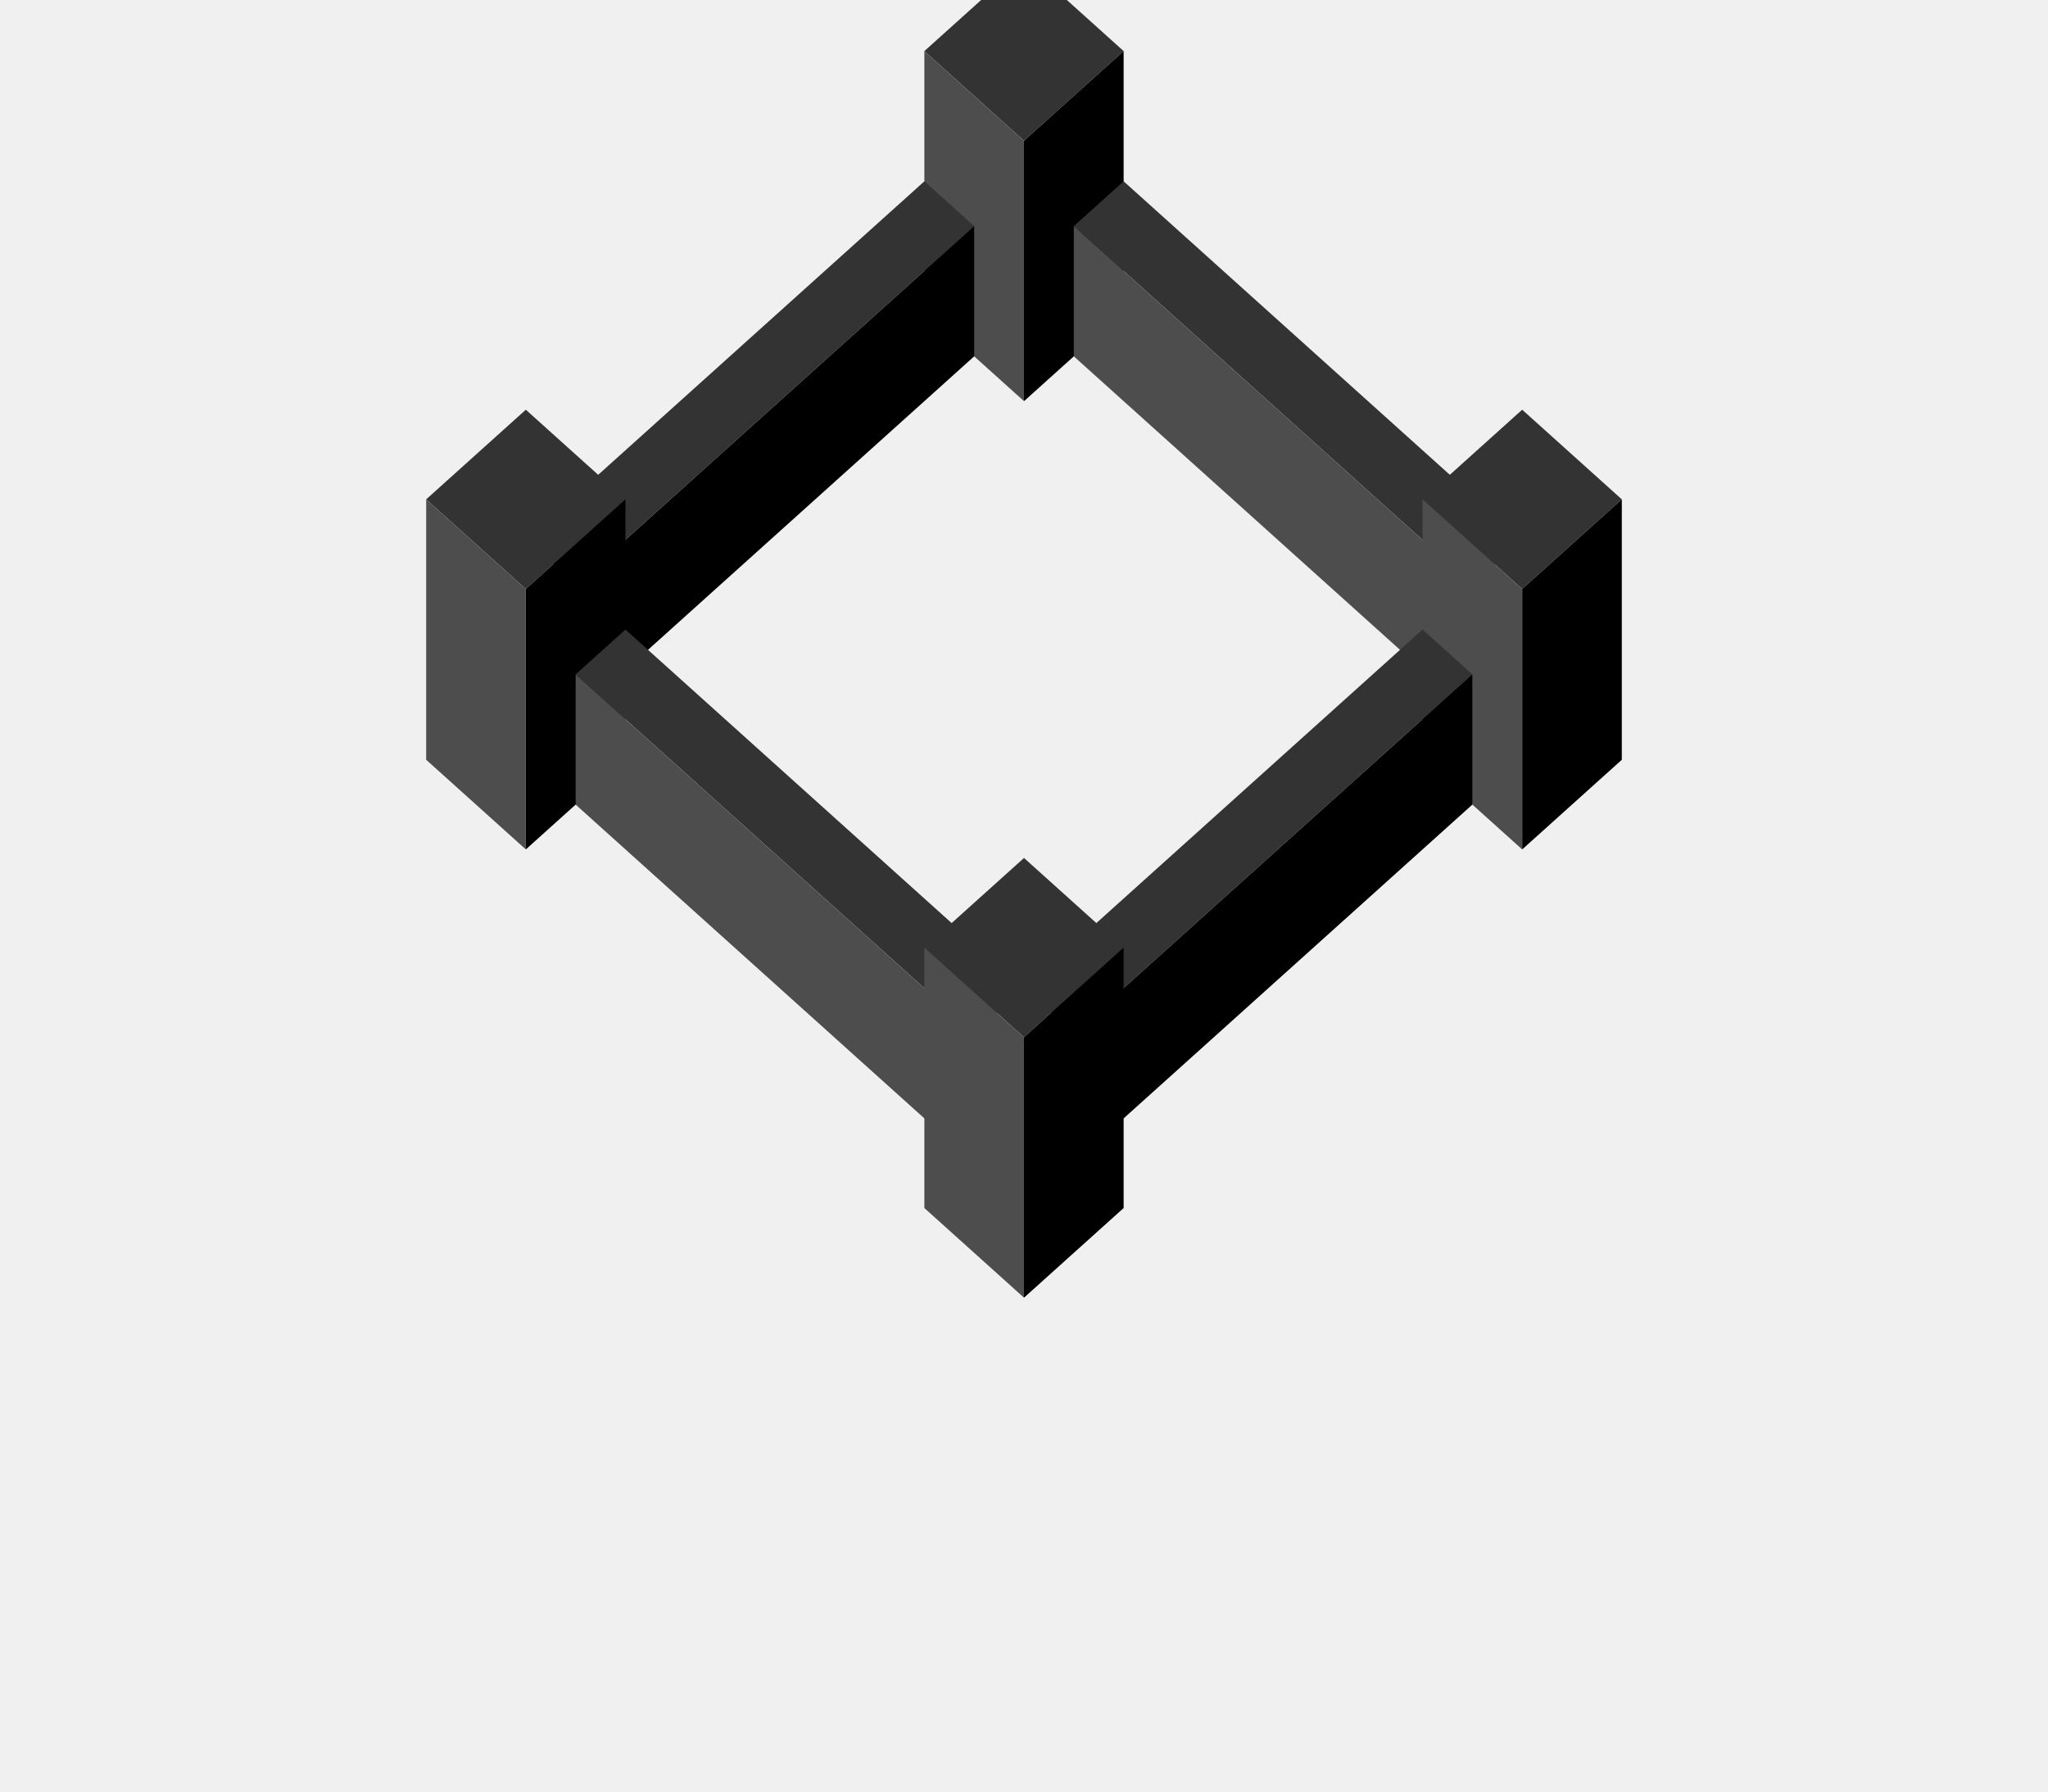
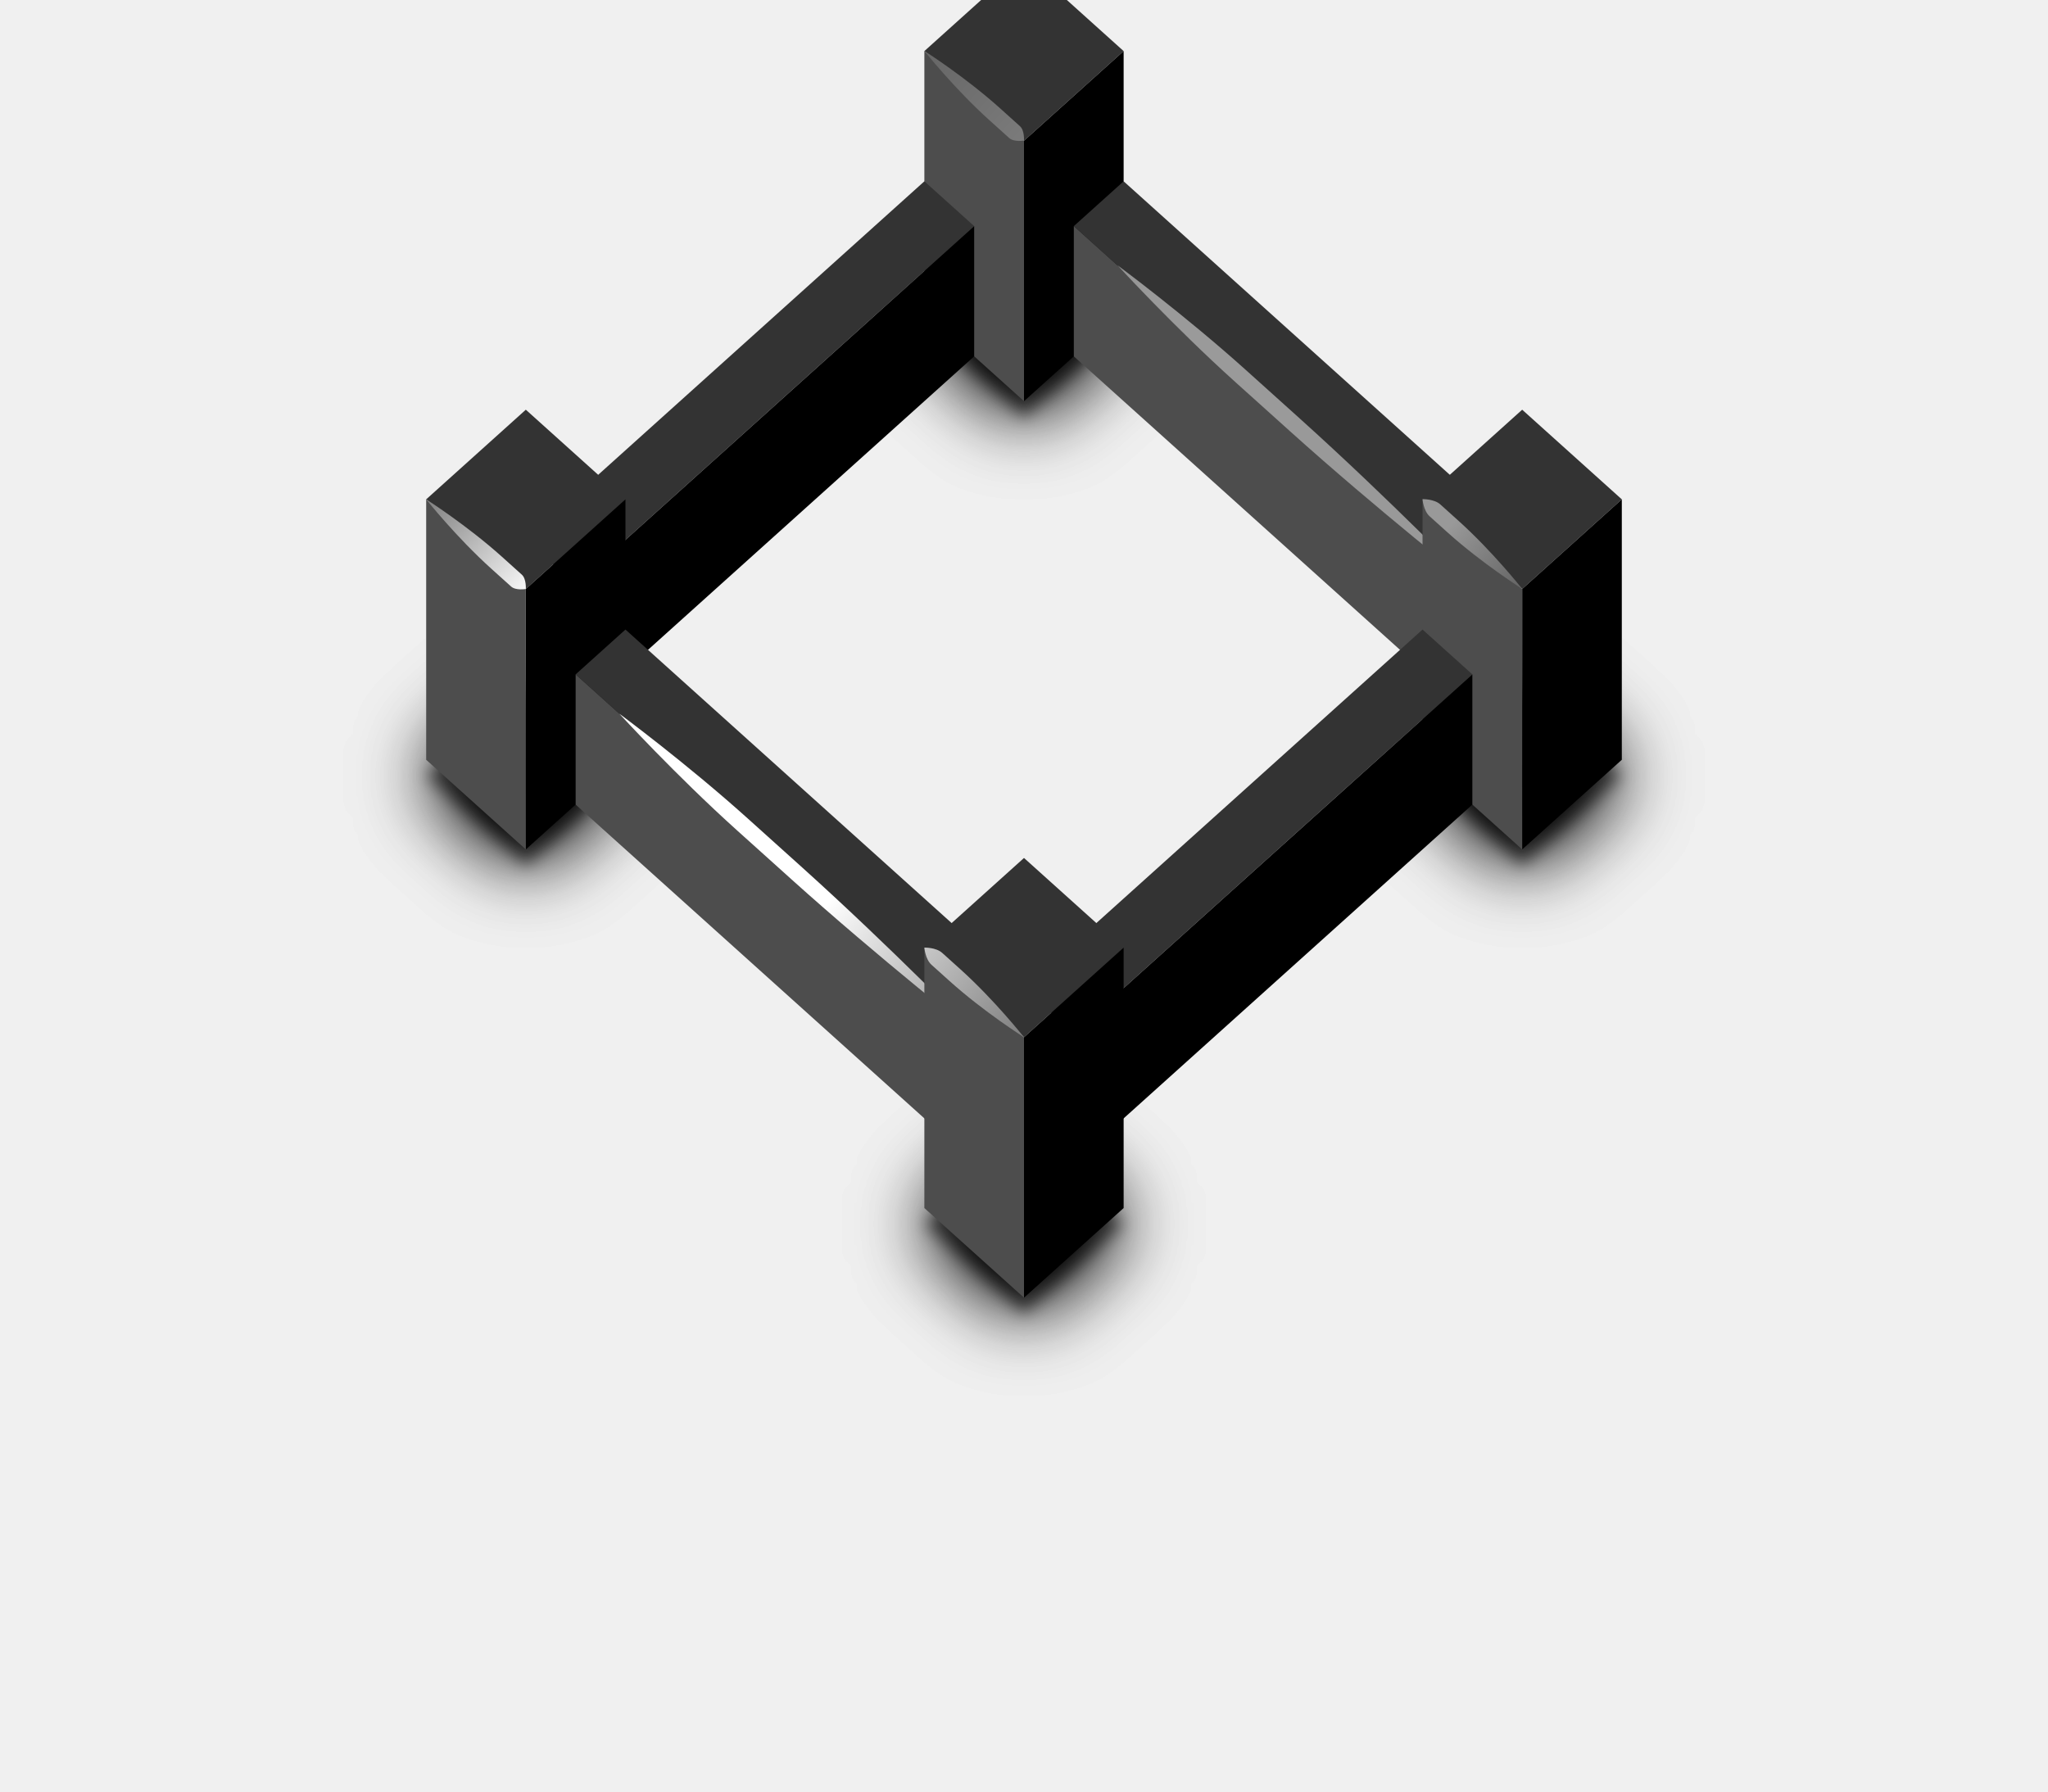
- <svg xmlns="http://www.w3.org/2000/svg" width="256" height="224" viewBox="0 0 256 224" version="1.1" id="svg1">
+ <svg xmlns="http://www.w3.org/2000/svg" xmlns:xlink="http://www.w3.org/1999/xlink" width="256" height="224" viewBox="0 0 256 224" version="1.1" id="svg1">
  <defs id="defs1">
+     <linearGradient id="linearGradient40">
+       <stop style="stop-color:#666666;stop-opacity:1;" offset="0" id="stop37" />
+       <stop style="stop-color:#9a9a9a;stop-opacity:1;" offset="0.413" id="stop38" />
+       <stop style="stop-color:#999999;stop-opacity:1;" offset="0.884" id="stop39" />
+       <stop style="stop-color:#656565;stop-opacity:1;" offset="1" id="stop40" />
+     </linearGradient>
+     <linearGradient id="linearGradient36">
+       <stop style="stop-color:#7f7f7f;stop-opacity:1;" offset="0" id="stop33" />
+       <stop style="stop-color:#ffffff;stop-opacity:1;" offset="0.413" id="stop34" />
+       <stop style="stop-color:#ffffff;stop-opacity:1;" offset="0.884" id="stop35" />
+       <stop style="stop-color:#7f7f7f;stop-opacity:1;" offset="1" id="stop36" />
+     </linearGradient>
+     <linearGradient id="linearGradient17">
+       <stop style="stop-color:#7f7f7f;stop-opacity:1;" offset="0" id="stop29" />
+       <stop style="stop-color:#ffffff;stop-opacity:1;" offset="0.178" id="stop30" />
+       <stop style="stop-color:#ffffff;stop-opacity:1;" offset="0.709" id="stop31" />
+       <stop style="stop-color:#7f7f7f;stop-opacity:1;" offset="1" id="stop32" />
+     </linearGradient>
    <clipPath clipPathUnits="userSpaceOnUse" id="clipPath14">
      <path style="fill:#55774f;fill-opacity:1;stroke:none;stroke-width:30.098;stroke-linejoin:round;stroke-opacity:0.4" id="path15" transform="matrix(0.9921875,0,0,1.001342,1,-24.15029)" d="m 256,112 -64,110.851 -128,0 L 0,112 64,1.149 l 128,0 z" />
    </clipPath>
    <clipPath clipPathUnits="userSpaceOnUse" id="clipPath15">
      <path style="fill:#55774f;fill-opacity:1;stroke:none;stroke-width:30.098;stroke-linejoin:round;stroke-opacity:0.4" id="path16" transform="matrix(0.9921875,0,0,1.001342,1,-24.15029)" d="m 256,112 -64,110.851 -128,0 L 0,112 64,1.149 l 128,0 z" />
    </clipPath>
    <clipPath clipPathUnits="userSpaceOnUse" id="clipPath16">
      <path style="fill:#55774f;fill-opacity:1;stroke:none;stroke-width:30.098;stroke-linejoin:round;stroke-opacity:0.4" id="path17" transform="matrix(0.9921875,0,0,1.001342,1,-24.15029)" d="m 256,112 -64,110.851 -128,0 L 0,112 64,1.149 l 128,0 z" />
    </clipPath>
    <clipPath clipPathUnits="userSpaceOnUse" id="clipPath17">
      <path style="fill:#55774f;fill-opacity:1;stroke:none;stroke-width:30.098;stroke-linejoin:round;stroke-opacity:0.4" id="path18" transform="matrix(0.9921875,0,0,1.001342,1,-24.15029)" d="m 256,112 -64,110.851 -128,0 L 0,112 64,1.149 l 128,0 z" />
    </clipPath>
    <clipPath clipPathUnits="userSpaceOnUse" id="clipPath20">
      <path style="fill:#5a4f42;fill-opacity:1;stroke-width:10;stroke-linejoin:round" d="M 1,80 64.5,191 v 32 L 1,112 Z" id="path21" />
    </clipPath>
    <clipPath clipPathUnits="userSpaceOnUse" id="clipPath22">
      <rect style="fill:#000000;fill-opacity:1;stroke:none;stroke-width:4;stroke-linecap:round;stroke-linejoin:round;stroke-dasharray:none;stroke-opacity:1" id="rect23" width="190.5" height="143" x="64.5" y="80" />
    </clipPath>
    <clipPath clipPathUnits="userSpaceOnUse" id="clipPath47">
      <path id="path47" style="opacity:1;fill:#e6e6e6;stroke-width:24;paint-order:stroke fill markers" d="M 128,29.621 V 49 H 93 v 53 a 35,31.5 0 0 0 35,31.5 35,31.5 0 0 0 35,-31.5 V 29.621 Z" />
    </clipPath>
    <clipPath clipPathUnits="userSpaceOnUse" id="clipPath29">
      <ellipse style="fill:#405b3c;fill-opacity:1;stroke:none;stroke-width:4;stroke-linecap:round" id="ellipse30" cx="130" cy="72" rx="20" ry="18" />
    </clipPath>
    <clipPath clipPathUnits="userSpaceOnUse" id="clipPath1">
      <ellipse style="fill:#405b3c;fill-opacity:1;stroke:none;stroke-width:4;stroke-linecap:round" id="ellipse1" cx="130" cy="72" rx="20" ry="18" />
    </clipPath>
    <clipPath clipPathUnits="userSpaceOnUse" id="clipPath2">
      <ellipse style="fill:#405b3c;fill-opacity:1;stroke:none;stroke-width:4;stroke-linecap:round" id="ellipse2" cx="130" cy="72" rx="20" ry="18" />
    </clipPath>
    <clipPath clipPathUnits="userSpaceOnUse" id="clipPath3">
      <ellipse style="fill:#405b3c;fill-opacity:1;stroke:none;stroke-width:4;stroke-linecap:round" id="ellipse3" cx="130" cy="72" rx="20" ry="18" />
    </clipPath>
+     <filter style="color-interpolation-filters:sRGB;" id="filter2" x="-0.096" y="-0.107" width="1.193" height="1.214">
+       <feGaussianBlur stdDeviation="5" result="fbSourceGraphic" id="feGaussianBlur1" />
+       <feGaussianBlur stdDeviation="1" in="SourceGraphic" result="result1" id="feGaussianBlur2" />
+       <feComposite in2="result1" operator="arithmetic" in="fbSourceGraphic" k2="0.5" k3="0.5" result="result2" id="feComposite2" />
+       <feBlend in2="fbSourceGraphic" mode="normal" result="result3" id="feBlend2" />
+     </filter>
+     <linearGradient xlink:href="#linearGradient17" id="linearGradient8" x1="53.273" y1="62.433" x2="128" y2="129.153" gradientUnits="userSpaceOnUse" />
+     <linearGradient xlink:href="#linearGradient17" id="linearGradient9" x1="34.591" y1="40.548" x2="109.318" y2="107.269" gradientUnits="userSpaceOnUse" />
+     <linearGradient xlink:href="#linearGradient17" id="linearGradient10" x1="-8.999" y1="6.388" x2="65.728" y2="73.108" gradientUnits="userSpaceOnUse" />
+     <linearGradient xlink:href="#linearGradient40" id="linearGradient27" gradientUnits="userSpaceOnUse" x1="-8.999" y1="6.388" x2="65.728" y2="73.108" />
+     <linearGradient xlink:href="#linearGradient40" id="linearGradient28" gradientUnits="userSpaceOnUse" x1="53.273" y1="62.433" x2="128" y2="129.153" />
+     <linearGradient xlink:href="#linearGradient40" id="linearGradient29" gradientUnits="userSpaceOnUse" x1="34.591" y1="40.548" x2="109.318" y2="107.269" />
+     <filter style="color-interpolation-filters:sRGB" id="filter56-1" x="-0.8" y="-0.889" width="2.6" height="2.778">
+       <feGaussianBlur stdDeviation="3" result="fbSourceGraphic" id="feGaussianBlur55-4" />
+       <feGaussianBlur stdDeviation="1" in="SourceGraphic" result="result1" id="feGaussianBlur56-2" />
+       <feComposite in2="result1" operator="arithmetic" in="fbSourceGraphic" k2="0.5" k3="0.5" result="result2" id="feComposite56-3" k1="0" k4="0" />
+       <feBlend in2="fbSourceGraphic" mode="normal" result="result3" id="feBlend56-2" />
+     </filter>
+     <linearGradient id="linearGradient49-1">
+       <stop style="stop-color:#6f5344;stop-opacity:1;" offset="0" id="stop50" />
+       <stop style="stop-color:#9b7c66;stop-opacity:1;" offset="0.223" id="stop56" />
+       <stop style="stop-color:#5e483d;stop-opacity:1;" offset="0.832" id="stop52" />
+       <stop style="stop-color:#7b6351;stop-opacity:1;" offset="0.832" id="stop51" />
+     </linearGradient>
+     <clipPath clipPathUnits="userSpaceOnUse" id="clipPath209">
+       <path id="path210" style="fill:none;stroke:#ff0000;stroke-linecap:round" d="m 177.943,75.532 -2,38.34 c -2.4e-4,2.982 2.686,5.4 6,5.4 3.314,0 6,-2.418 6,-5.4 l -2,-38.34 z" />
+     </clipPath>
+     <filter style="color-interpolation-filters:sRGB" id="filter53" x="-0.288" y="-0.304" width="1.576" height="1.609">
+       <feGaussianBlur stdDeviation="5" result="fbSourceGraphic" id="feGaussianBlur52" />
+       <feGaussianBlur stdDeviation="1" in="SourceGraphic" result="result1" id="feGaussianBlur53" />
+       <feComposite in2="result1" operator="arithmetic" in="fbSourceGraphic" k2="0.5" k3="0.5" result="result2" id="feComposite53" k1="0" k4="0" />
+       <feBlend in2="fbSourceGraphic" mode="normal" result="result3" id="feBlend53" />
+     </filter>
+     <linearGradient id="linearGradient2-5">
+       <stop style="stop-color:#357a1f;stop-opacity:1;" offset="0" id="stop183" />
+       <stop style="stop-color:#004c0e;stop-opacity:1;" offset="0.172" id="stop184" />
+       <stop style="stop-color:#196719;stop-opacity:1;" offset="0.172" id="stop185" />
+       <stop style="stop-color:#113e11;stop-opacity:1;" offset="0.815" id="stop186" />
+       <stop style="stop-color:#155215;stop-opacity:1;" offset="1" id="stop187" />
+     </linearGradient>
+     <linearGradient id="linearGradient2-4">
+       <stop style="stop-color:#51b831;stop-opacity:1;" offset="0" id="stop26" />
+       <stop style="stop-color:#007816;stop-opacity:1;" offset="0.26" id="stop27" />
+       <stop style="stop-color:#29a329;stop-opacity:1;" offset="0.26" id="stop28" />
+       <stop style="stop-color:#1a661a;stop-opacity:1;" offset="0.725" id="stop29-7" />
+       <stop style="stop-color:#29a329;stop-opacity:1;" offset="0.725" id="stop30-4" />
+     </linearGradient>
+     <linearGradient id="linearGradient2-1">
+       <stop style="stop-color:#51b831;stop-opacity:1;" offset="0" id="stop188" />
+       <stop style="stop-color:#007816;stop-opacity:1;" offset="0.172" id="stop189" />
+       <stop style="stop-color:#29a329;stop-opacity:1;" offset="0.172" id="stop190" />
+       <stop style="stop-color:#1a661a;stop-opacity:1;" offset="0.815" id="stop191" />
+       <stop style="stop-color:#29a329;stop-opacity:1;" offset="1" id="stop192" />
+     </linearGradient>
+     <filter style="color-interpolation-filters:sRGB" id="filter266" x="-0.24" y="-0.254" width="1.48" height="1.507">
+       <feGaussianBlur stdDeviation="5 5" result="blur" id="feGaussianBlur266" />
+     </filter>
  </defs>
  <g id="layer2">
+     <g id="g1" style="filter:url(#filter2)" transform="translate(0,2)">
+       <path style="fill:#000000;fill-opacity:1;stroke-width:24;paint-order:stroke fill markers" d="M 115.546,38.947 128,27.738 140.454,38.947 128,50.156 Z" id="path24-8" />
+       <path style="fill:#000000;fill-opacity:1;stroke-width:24;paint-order:stroke fill markers" d="m 177.818,94.992 12.454,-11.209 12.454,11.209 -12.454,11.209 z" id="path26-8" />
+       <path style="fill:#000000;fill-opacity:1;stroke-width:24;paint-order:stroke fill markers" d="M 53.273,94.992 65.728,83.783 78.182,94.992 65.728,106.201 Z" id="path32-2" />
+       <path style="fill:#000000;fill-opacity:1;stroke-width:24;paint-order:stroke fill markers" d="M 115.546,151.037 128,139.828 140.454,151.037 128,162.247 Z" id="path29-4" />
+     </g>
    <g id="g41" transform="matrix(0.7116849,0,0,0.7116849,36.90434,8.460309)" style="stroke-width:1.405">
      <path style="opacity:1;fill:#333333;fill-opacity:1;stroke-width:33.723;paint-order:stroke fill markers" d="m 110.5,-2.913 17.5,-15.75 17.5,15.75 -17.5,15.75 z" id="path24" />
      <path style="opacity:1;fill:#000000;fill-opacity:1;stroke-width:33.723;paint-order:stroke fill markers" d="m 128,12.838 17.5,-15.75 v 45.75 l -17.5,15.75 z" id="path40" />
      <path style="opacity:1;fill:#4d4d4d;fill-opacity:1;stroke-width:33.723;paint-order:stroke fill markers" d="M 128,12.838 110.5,-2.913 V 42.837 l 17.5,15.75 z" id="path7" />
    </g>
    <g id="g48" transform="matrix(0.7116849,0,0,0.7116849,-25.36809,-47.58487)" style="stroke-width:1.405">
      <path id="path46" style="opacity:1;fill:#333333;fill-opacity:1;stroke-width:33.723;paint-order:stroke fill markers" d="m 198,98.713 -70,63 8.75,7.875 70,-63 z" />
      <path style="opacity:1;fill:#000000;fill-opacity:1;stroke-width:33.723;paint-order:stroke fill markers" d="m 206.75,106.588 v 22.875 l -70,63 v -22.875 z" id="path48" />
    </g>
    <g id="g45" transform="matrix(-0.7116849,0,0,0.7116849,281.3681,-47.58487)" style="stroke-width:1.405">
      <path id="path44" style="opacity:1;fill:#333333;fill-opacity:1;stroke-width:33.723;paint-order:stroke fill markers" d="m 198,98.713 -70,63 8.75,7.875 70,-63 z" />
      <path style="opacity:1;fill:#4d4d4d;fill-opacity:1;stroke-width:33.723;paint-order:stroke fill markers" d="m 206.75,106.588 v 22.875 l -70,63 v -22.875 z" id="path45" />
    </g>
    <g id="g3-2">
      <rect style="fill:#ffffff;fill-opacity:0.004;stroke-width:10;stroke-linejoin:round" id="rect2-2" width="1" height="1" x="0" y="223" />
      <rect style="fill:#ffffff;fill-opacity:0.004;stroke-width:10;stroke-linejoin:round" id="rect3-1" width="1" height="1" x="255" y="223" />
    </g>
+     <path style="opacity:1;fill:url(#linearGradient29);fill-opacity:1;fill-rule:nonzero;stroke:none;stroke-width:1;stroke-linecap:round;stroke-dasharray:none;stroke-opacity:1" d="M 74.802,80.463 C 67.1,73.532 58.729,67.343 58.729,67.343 c 0,0 7.033,7.675 14.735,14.607 l 6.777,6.099 c 11.091,9.981 22.85,19.22 22.85,19.22 0,0 -10.422,-10.725 -21.512,-20.706 z" id="path19" transform="translate(80.95201,-34.18317)" />
    <g id="g40" transform="matrix(0.7116849,0,0,0.7116849,36.90434,8.460309)" style="stroke-width:1.405">
      <path style="opacity:1;fill:#333333;fill-opacity:1;stroke-width:33.723;paint-order:stroke fill markers" d="m 198,75.838 17.5,-15.75 17.5,15.75 -17.5,15.75 z" id="path26" />
      <path style="opacity:1;fill:#000000;fill-opacity:1;stroke-width:33.723;paint-order:stroke fill markers" d="m 215.5,91.588 17.5,-15.75 v 45.75 l -17.5,15.75 z" id="path27" />
      <path style="opacity:1;fill:#4d4d4d;fill-opacity:1;stroke-width:33.723;paint-order:stroke fill markers" d="M 215.5,91.588 198,75.838 v 45.75 l 17.5,15.75 z" id="path28" />
    </g>
    <g id="g42" transform="matrix(0.7116849,0,0,0.7116849,36.90434,8.460309)" style="stroke-width:1.405">
      <path style="opacity:1;fill:#333333;fill-opacity:1;stroke-width:33.723;paint-order:stroke fill markers" d="m 23,75.838 17.5,-15.75 17.5,15.75 -17.5,15.75 z" id="path32" />
      <path style="opacity:1;fill:#000000;fill-opacity:1;stroke-width:33.723;paint-order:stroke fill markers" d="M 40.5,91.588 58,75.838 v 45.75 l -17.5,15.75 z" id="path33" />
      <path style="opacity:1;fill:#4d4d4d;fill-opacity:1;stroke-width:33.723;paint-order:stroke fill markers" d="M 40.5,91.588 23,75.838 v 45.75 l 17.5,15.75 z" id="path34" />
    </g>
    <g id="g38" transform="matrix(0.7116849,0,0,0.7116849,36.90434,8.460309)" style="stroke-width:1.405">
      <path id="path37" style="opacity:1;fill:#333333;fill-opacity:1;stroke-width:33.723;paint-order:stroke fill markers" d="m 198,98.713 -70,63 8.75,7.875 70,-63 z" />
      <path style="opacity:1;fill:#000000;fill-opacity:1;stroke-width:33.723;paint-order:stroke fill markers" d="m 206.75,106.588 v 22.875 l -70,63 v -22.875 z" id="path38" />
    </g>
    <g id="g43" transform="matrix(-0.7116849,0,0,0.7116849,219.0957,8.460309)" style="stroke-width:1.405">
      <path id="path42" style="opacity:1;fill:#333333;fill-opacity:1;stroke-width:33.723;paint-order:stroke fill markers" d="m 198,98.713 -70,63 8.75,7.875 70,-63 z" />
      <path style="opacity:1;fill:#4d4d4d;fill-opacity:1;stroke-width:33.723;paint-order:stroke fill markers" d="m 206.75,106.588 v 22.875 l -70,63 v -22.875 z" id="path43" />
    </g>
+     <path style="opacity:1;fill:url(#linearGradient9);fill-opacity:1;fill-rule:nonzero;stroke:none;stroke-width:1;stroke-linecap:round;stroke-dasharray:none;stroke-opacity:1" d="M 74.802,80.463 C 67.1,73.532 58.729,67.343 58.729,67.343 c 0,0 7.033,7.675 14.735,14.607 l 6.777,6.099 c 11.091,9.981 22.85,19.22 22.85,19.22 0,0 -10.422,-10.725 -21.512,-20.706 z" id="path5" transform="translate(18.68173,21.88431)" />
    <g id="g39" transform="matrix(0.7116849,0,0,0.7116849,36.90434,8.460309)" style="stroke-width:1.405">
      <path style="opacity:1;fill:#333333;fill-opacity:1;stroke-width:33.723;paint-order:stroke fill markers" d="m 110.5,154.588 17.5,-15.75 17.5,15.75 -17.5,15.75 z" id="path29" />
      <path style="opacity:1;fill:#000000;fill-opacity:1;stroke-width:33.723;paint-order:stroke fill markers" d="m 128,170.338 17.5,-15.75 v 45.75 l -17.5,15.75 z" id="path30" />
      <path style="opacity:1;fill:#4d4d4d;fill-opacity:1;stroke-width:33.723;paint-order:stroke fill markers" d="m 128,170.338 -17.5,-15.75 v 45.75 l 17.5,15.75 z" id="path31" />
    </g>
+     <path d="M 53.273,62.433 65.728,73.642" id="path3" style="fill:#000000" />
+     <path style="opacity:1;fill:url(#linearGradient8);fill-opacity:1;fill-rule:nonzero;stroke:none;stroke-width:1;stroke-linecap:round;stroke-dasharray:none;stroke-opacity:1" d="M 62.762,69.628 C 58.352,65.659 53.273,62.433 53.273,62.433 c 0,0 3.741,4.712 8.151,8.682 l 2.466,2.219 c 0.584,0.526 1.837,0.308 1.837,0.308 0,0 0.085,-1.269 -0.499,-1.795 z" id="path2" />
+     <path style="opacity:1;fill:url(#linearGradient10);fill-opacity:1;fill-rule:nonzero;stroke:none;stroke-width:1;stroke-linecap:round;stroke-dasharray:none;stroke-opacity:1" d="m 55.501,63.092 c -0.779,-0.701 -2.228,-0.66 -2.228,-0.66 0,0 0.11,1.445 0.89,2.146 l 2.241,2.017 c 4.327,3.895 9.323,7.046 9.323,7.046 0,0 -3.658,-4.638 -7.986,-8.532 z" id="path4" transform="translate(62.27242,56.04518)" />
+     <path style="opacity:1;fill:url(#linearGradient28);fill-opacity:1;fill-rule:nonzero;stroke:none;stroke-width:1;stroke-linecap:round;stroke-dasharray:none;stroke-opacity:1" d="M 62.762,69.628 C 58.352,65.659 53.273,62.433 53.273,62.433 c 0,0 3.741,4.712 8.151,8.682 l 2.466,2.219 c 0.584,0.526 1.837,0.308 1.837,0.308 0,0 0.085,-1.269 -0.499,-1.795 z" id="path20" transform="translate(62.27028,-56.06748)" />
+     <path style="opacity:1;fill:url(#linearGradient27);fill-opacity:1;fill-rule:nonzero;stroke:none;stroke-width:1;stroke-linecap:round;stroke-dasharray:none;stroke-opacity:1" d="m 55.501,63.092 c -0.779,-0.701 -2.228,-0.66 -2.228,-0.66 0,0 0.11,1.445 0.89,2.146 l 2.241,2.017 c 4.327,3.895 9.323,7.046 9.323,7.046 0,0 -3.658,-4.638 -7.986,-8.532 z" id="path22" transform="translate(124.5427,-0.02229746)" />
  </g>
</svg>
